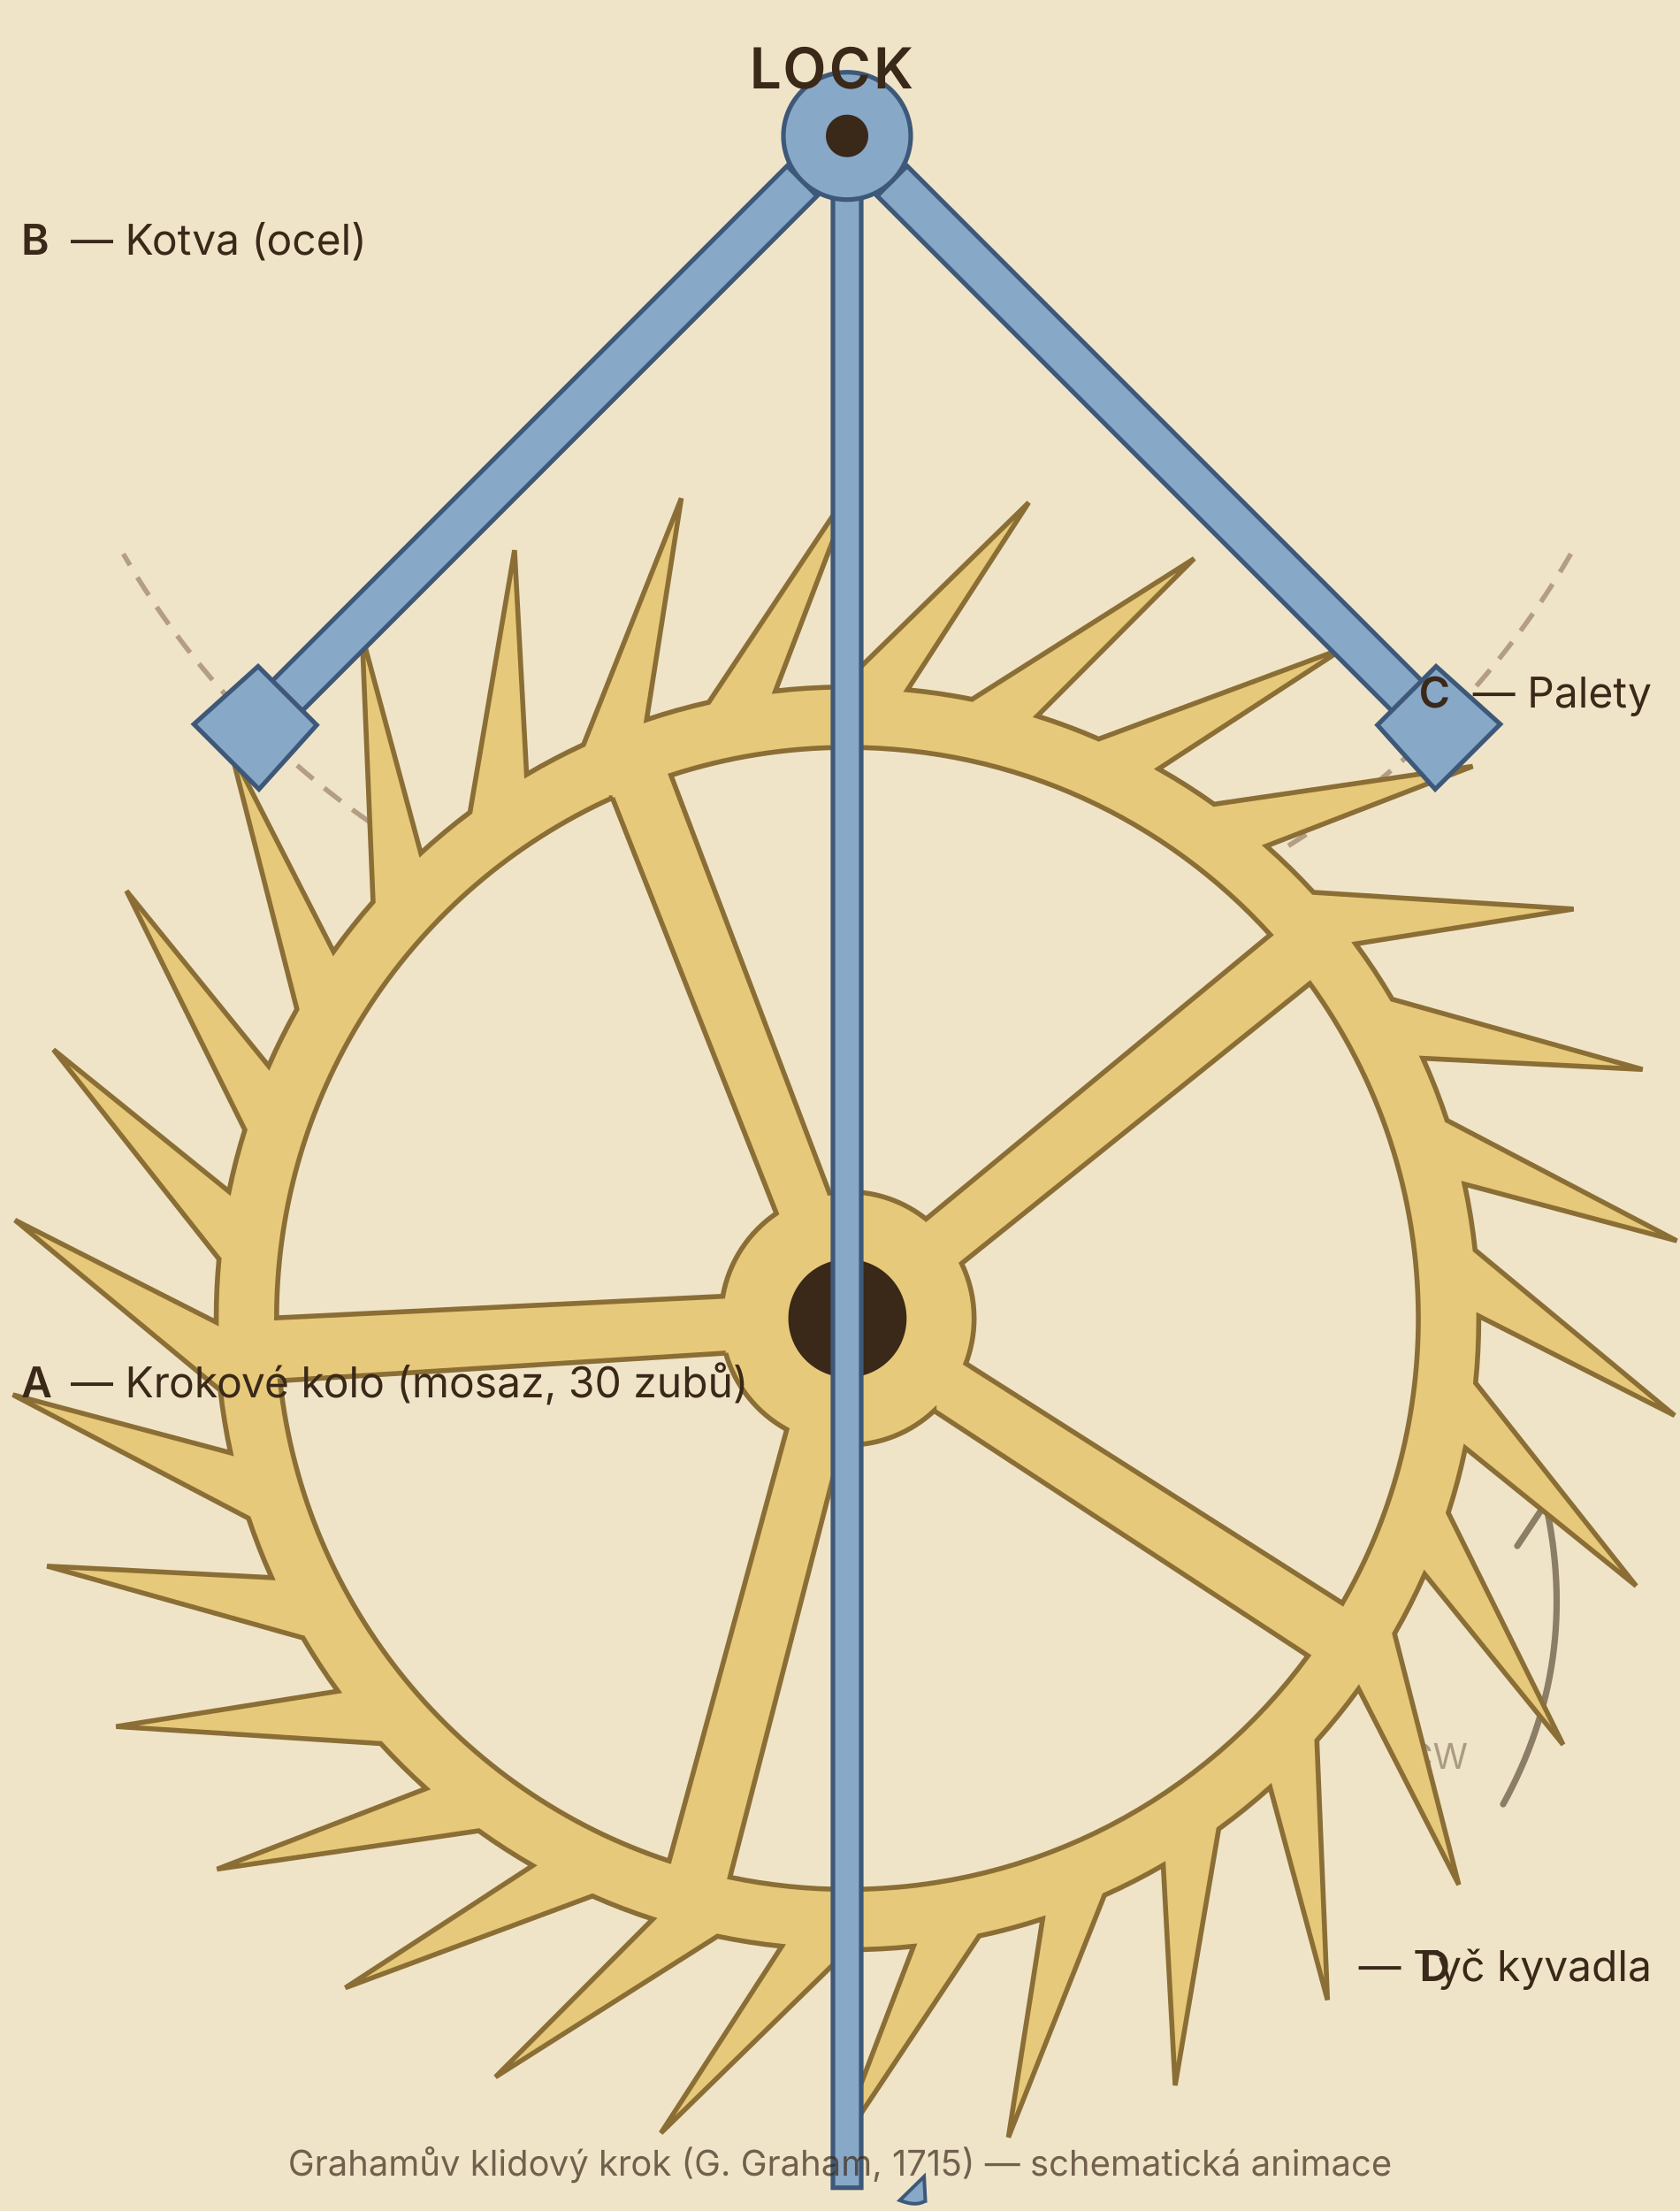
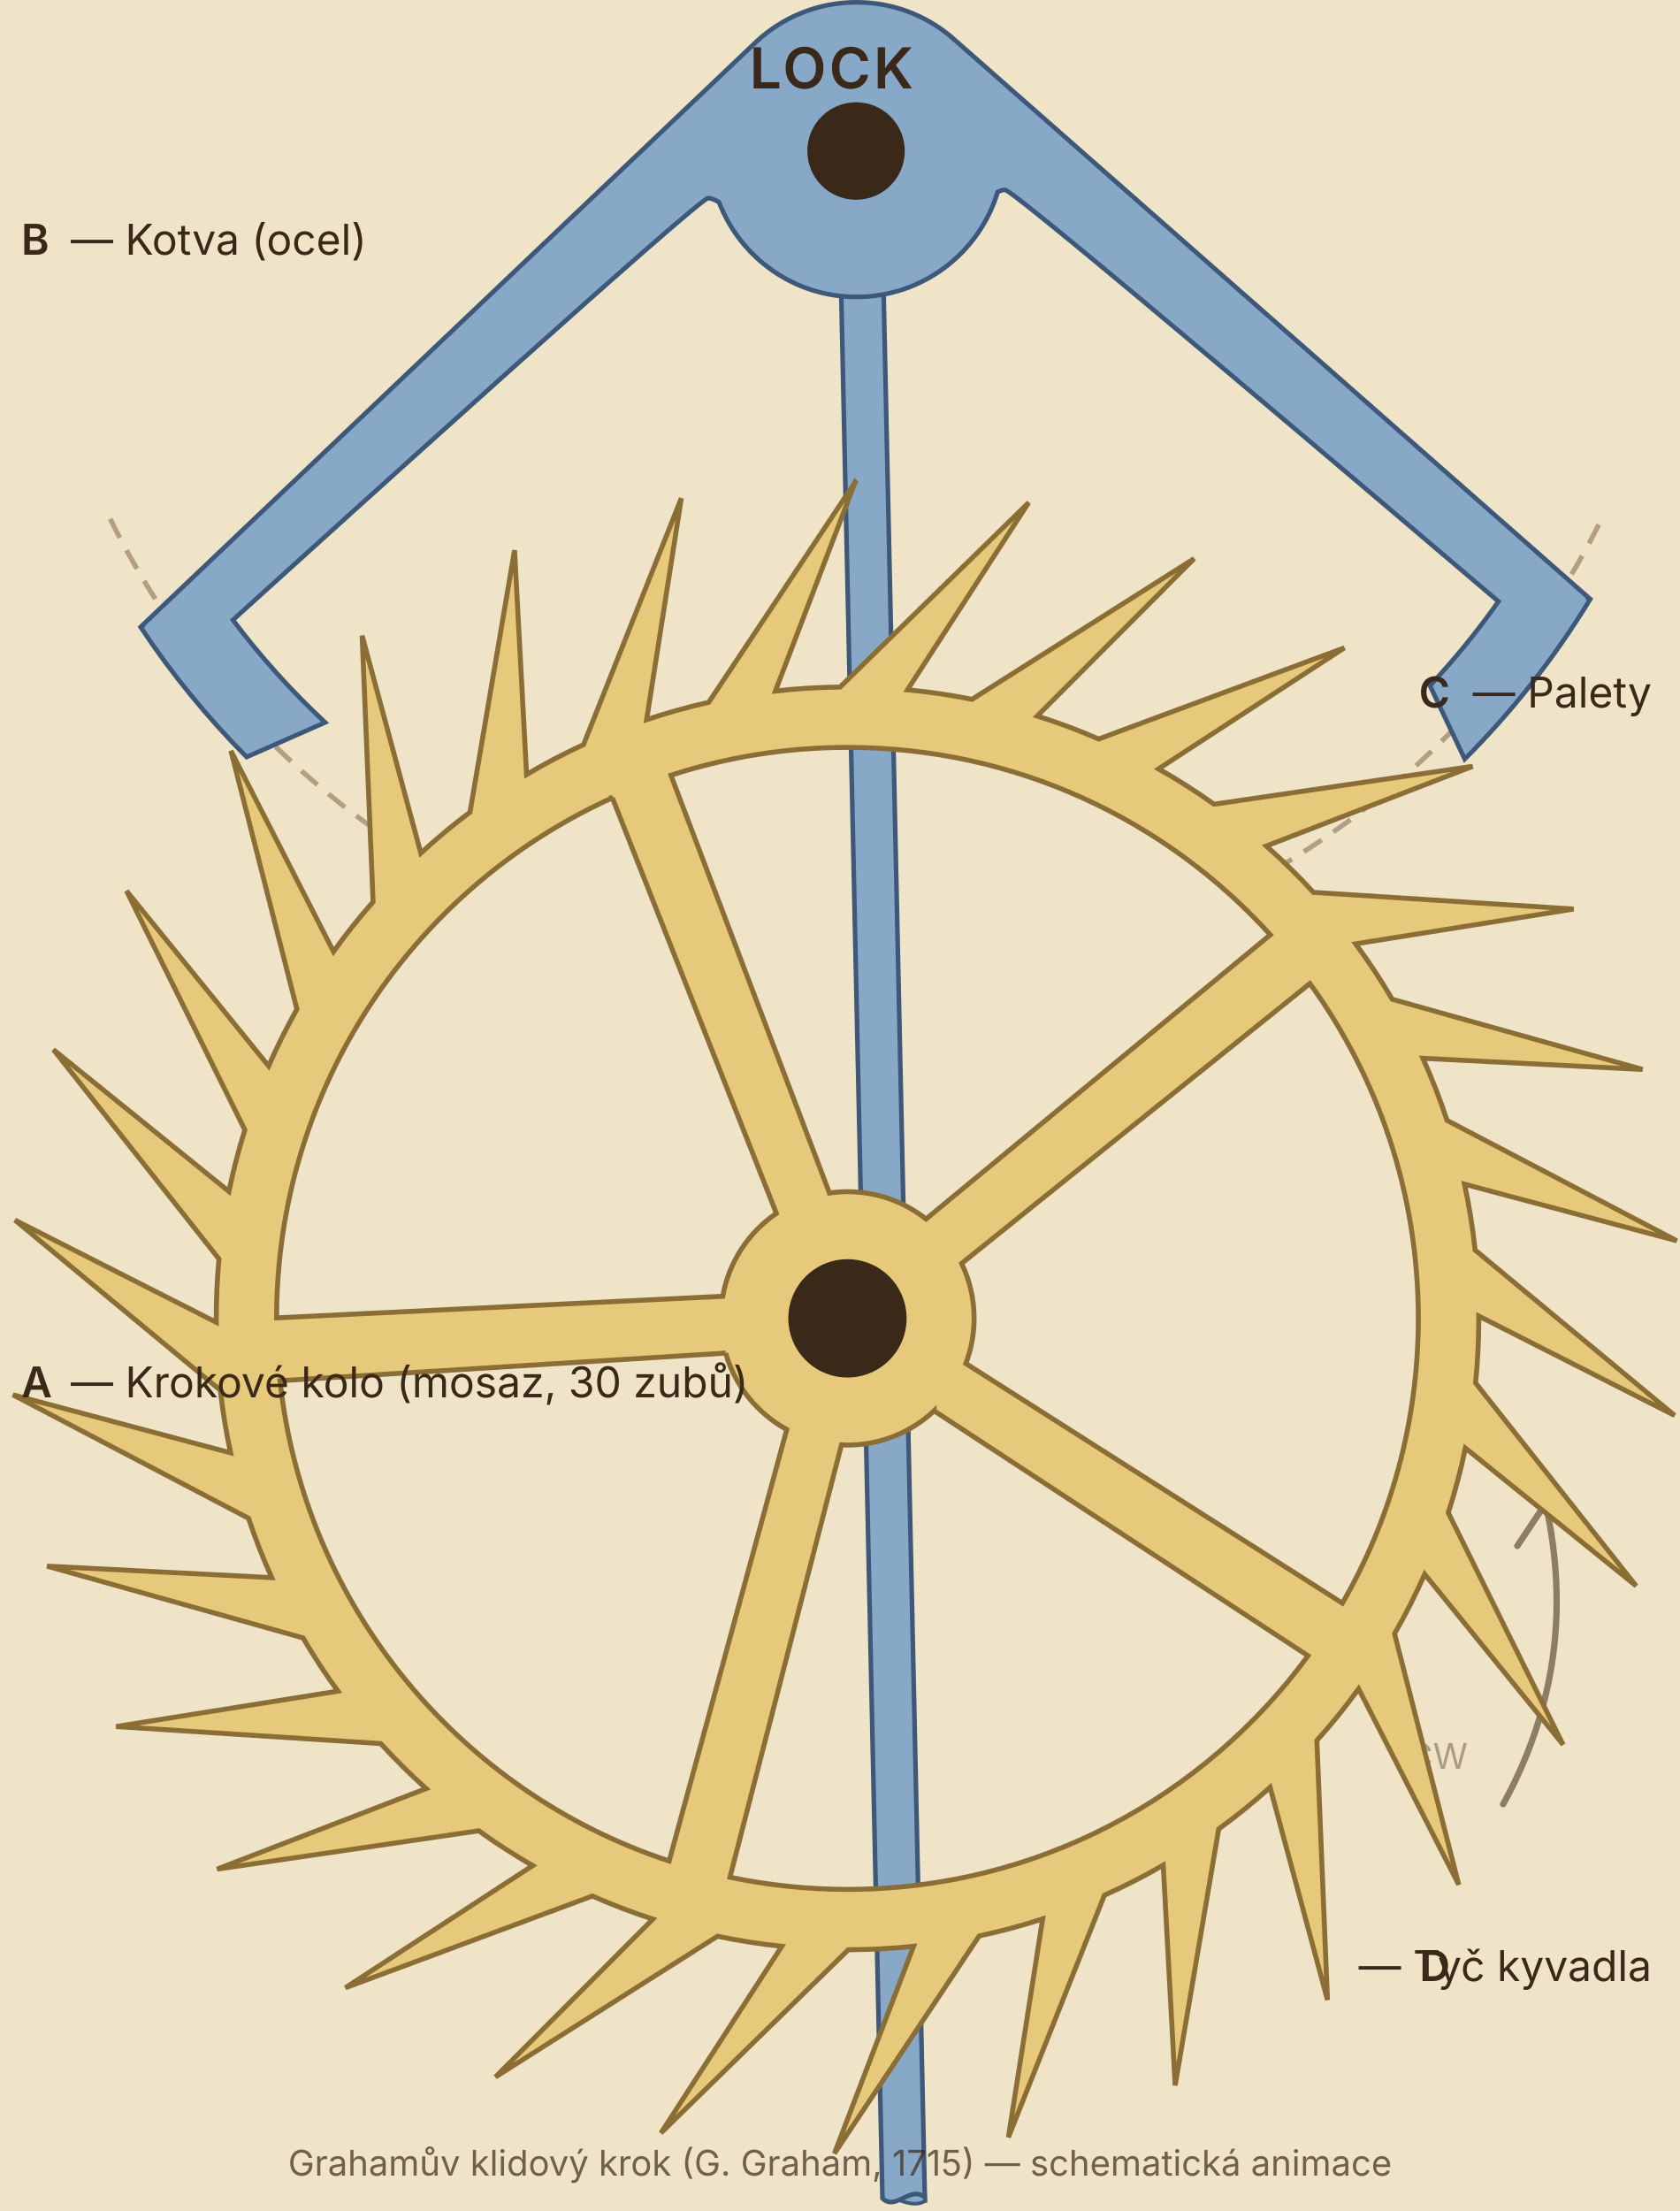
<svg xmlns="http://www.w3.org/2000/svg" viewBox="0 0 475 625" width="475" height="625" preserveAspectRatio="xMidYMid meet" role="img" aria-labelledby="title desc">
  <style>
    .krok-popisek {
      font: 12px/1.3 'Inter', 'Helvetica Neue', 'Arial', sans-serif;
      font-weight: 400;
      fill: #3A2818;
    }
    .krok-popisek-cislo {
      font: 600 12px/1.3 'Inter', 'Helvetica Neue', 'Arial', sans-serif;
      fill: #3A2818;
    }
    .krok-popisek-mensi {
      font: 10px/1.3 'Inter', 'Helvetica Neue', 'Arial', sans-serif;
      font-weight: 400;
      fill: #3A2818;
      opacity: 0.7;
    }
    .krok-popisek-faze {
      font: 600 16px/1.3 'Inter', 'Helvetica Neue', 'Arial', sans-serif;
      letter-spacing: 0.05em;
    }
  </style>
  <rect x="0" y="0" width="475" height="625" fill="#F0E4C8" />
  <g stroke="#6B4A2E" stroke-width="1.4" fill="none" stroke-dasharray="6 4" opacity="0.45">
-     <path d="M 121.35,243.06 A 236.3,236.3 0 0 1 34.86,156.57" />
-     <path d="M 444.14,156.57 A 236.3,236.3 0 0 1 357.65,243.06" />
+     <path d="M 131.02,249.95 A 235.09,235.09 0 0 1 30.40,145.14" />
+     <path d="M 452.04,148.29 A 235.09,235.09 0 0 1 349.87,251.58" />
  </g>
  <g opacity="0.55" stroke="#3A2818" stroke-width="1.8" fill="none" stroke-linecap="round">
    <path d="M 425 510 Q 447 470 437 425" />
    <path d="M 437 425 L 445 433 M 437 425 L 429 437" />
    <text x="415" y="500" class="krok-popisek-mensi" stroke="none" fill="#3A2818" opacity="1" text-anchor="end">CW</text>
  </g>
  <g>
+     <animateTransform attributeName="transform" type="rotate" values="2 242 42.7; -2 242 42.7; 2 242 42.7" keyTimes="0; 0.5; 1" dur="4s" begin="0s" repeatCount="indefinite" calcMode="spline" keySplines="0.4 0 0.6 1; 0.4 0 0.6 1" />
+     <path d="m 261.631,622.173 c -2.23,1.258 -4.48,0.844 -7.236,-0.176 l 6.887,-6.745 0.35,6.921 z" fill="#88A8C8" stroke="#3D5878" stroke-width="1" />
+     <path d="m 237.478,65.912 11.984,-0.314 12.027,555.536 c -4.14,-3.455 -8.133,3.938 -11.984,0.314 L 237.478,65.912 z" fill="#88A8C8" stroke="#3D5878" stroke-width="1.3" stroke-linecap="round" stroke-linejoin="miter" />
+     <path d="m 242.17,0.65 c -10.892,0 -20.798,4.186 -28.219,11.031 L 39.982,177.025 l 0.094,0.062 -0.281,0.219 c 8.776,13.22 18.825,25.485 29.938,36.688 L 91.92,204.213 C 82.416,195.352 73.686,185.667 65.857,175.244 96.521,147.473 197.666,56.025 200.17,56.025 c 0.956,0 2.06,0.494 3.125,1.125 5.989,15.65 21.119,26.781 38.875,26.781 18.825,0 34.753,-12.51 39.906,-29.656 0.709,-0.355 1.421,-0.602 2.062,-0.625 2.565,-0.092 111.437,92.461 139.531,116.375 -5.985,8.478 -12.464,16.403 -19.375,23.781 l 9.844,20.781 c 13.275,-13.323 25.214,-28.391 35.438,-45.156 l -0.312,-0.188 0.125,-0.094 L 268.857,10.338 C 261.63,4.295 252.327,0.65 242.17,0.65 z" fill="#88A8C8" stroke="#3D5878" stroke-width="1.3" stroke-linecap="round" stroke-linejoin="miter" />
+     <circle cx="242.04" cy="42.69" r="13.78" fill="#3A2818" stroke="none" />
+   </g>
+   <g>
    <animateTransform attributeName="transform" attributeType="XML" type="rotate" values="0 239.5 372.6; 0 239.5 372.6; 12 239.5 372.6; 12 239.5 372.6; 24 239.5 372.6; 24 239.5 372.6; 36 239.5 372.6; 36 239.5 372.6; 48 239.5 372.6; 48 239.5 372.6; 60 239.5 372.6; 60 239.5 372.6; 72 239.5 372.6; 72 239.5 372.6; 84 239.5 372.6; 84 239.5 372.6; 96 239.5 372.6; 96 239.5 372.6; 108 239.5 372.6; 108 239.5 372.6; 120 239.5 372.6; 120 239.5 372.6; 132 239.5 372.6; 132 239.5 372.6; 144 239.5 372.6; 144 239.5 372.6; 156 239.5 372.6; 156 239.5 372.6; 168 239.5 372.6; 168 239.5 372.6; 180 239.5 372.6; 180 239.5 372.6; 192 239.5 372.6; 192 239.5 372.6; 204 239.5 372.6; 204 239.5 372.6; 216 239.5 372.6; 216 239.5 372.6; 228 239.5 372.6; 228 239.5 372.6; 240 239.5 372.6; 240 239.5 372.6; 252 239.5 372.6; 252 239.5 372.6; 264 239.5 372.6; 264 239.5 372.6; 276 239.5 372.6; 276 239.5 372.6; 288 239.5 372.6; 288 239.5 372.6; 300 239.5 372.6; 300 239.5 372.6; 312 239.5 372.6; 312 239.5 372.6; 324 239.5 372.6; 324 239.5 372.6; 336 239.5 372.6; 336 239.5 372.6; 348 239.5 372.6; 348 239.5 372.6; 360 239.5 372.6" keyTimes="0; 0.03; 0.033; 0.063; 0.067; 0.097; 0.1; 0.13; 0.133; 0.163; 0.167; 0.197; 0.2; 0.23; 0.233; 0.263; 0.267; 0.297; 0.3; 0.33; 0.333; 0.363; 0.367; 0.397; 0.4; 0.43; 0.433; 0.463; 0.467; 0.497; 0.5; 0.53; 0.533; 0.563; 0.567; 0.597; 0.6; 0.63; 0.633; 0.663; 0.667; 0.697; 0.7; 0.73; 0.733; 0.763; 0.767; 0.797; 0.8; 0.83; 0.833; 0.863; 0.867; 0.897; 0.9; 0.93; 0.933; 0.963; 0.967; 0.997; 1" calcMode="linear" dur="60s" begin="0s" repeatCount="indefinite" />
    <path d="m 241.795,136.275 -41.406,62.25 c -5.977,1.34 -11.829,2.983 -17.562,4.906 l 9.812,-62.594 -27.656,69.656 c -5.519,2.545 -10.896,5.363 -16.094,8.438 L 145.482,155.525 132.888,229.588 c -4.838,3.615 -9.465,7.486 -13.906,11.562 l -16.594,-61.469 3.094,75.25 c -3.951,4.498 -7.699,9.181 -11.188,14.062 l -29,-56.75 18.656,73.031 c -2.926,5.202 -5.597,10.555 -8,16.062 l -40.188,-49.5 33.469,67.562 c -1.777,5.689 -3.293,11.488 -4.5,17.406 L 15.107,296.712 61.92,355.9 c -0.515,5.527 -0.781,11.12 -0.781,16.781 0,0.367 -0.002,0.728 0,1.094 L 4.232,344.9 l 58.062,48.094 c 0.679,5.988 1.65,11.894 2.906,17.688 L 3.638,394.275 l 66.625,34.906 c 1.912,5.735 4.101,11.322 6.562,16.781 l -63.531,-3.25 72.375,20.281 c 3.054,5.195 6.328,10.221 9.875,15.062 l -62.719,10 74.812,4.812 c 4.057,4.452 8.36,8.697 12.844,12.719 l -59.125,22.781 74,-10.844 c 4.901,3.533 9.995,6.812 15.25,9.844 L 97.638,561.9 167.482,535.962 c 5.558,2.461 11.255,4.638 17.094,6.531 l -44.5,44.625 62.781,-39.781 c 5.963,1.25 12.022,2.206 18.188,2.844 l -34.188,52.781 53,-51.812 c 6.227,-0.009 12.376,-0.338 18.438,-0.969 l -22.375,58.562 40.938,-61.5 c 6.103,-1.296 12.083,-2.911 17.938,-4.812 l -9.688,61.75 27.156,-68.438 c 5.707,-2.546 11.253,-5.392 16.625,-8.5 l 3.375,62.25 12.312,-72.469 c 5.049,-3.677 9.902,-7.607 14.531,-11.781 l 16.219,60.094 -3,-73.344 c 4.184,-4.65 8.13,-9.521 11.812,-14.594 l 28.312,55.375 -18.156,-70.969 c 3.132,-5.423 5.973,-11.049 8.531,-16.812 l 39.125,48.188 -32.469,-65.562 c 1.928,-5.963 3.545,-12.062 4.844,-18.281 l 48.281,38.969 -45.406,-57.375 c 0.609,-6 0.906,-12.089 0.906,-18.25 0,-0.22 8e-4,-0.436 0,-0.656 l 55.375,28.094 -56.406,-46.75 c -0.679,-6.311 -1.68,-12.528 -3,-18.625 l 60.031,16 -64.969,-34.031 c -1.978,-5.994 -4.266,-11.868 -6.844,-17.562 l 62.125,3.156 -70.781,-19.844 c -3.176,-5.411 -6.633,-10.629 -10.344,-15.656 l 61.625,-9.844 -73.562,-4.719 c -4.2,-4.592 -8.658,-8.962 -13.312,-13.094 l 58.344,-22.531 -73.125,10.719 c -5.038,-3.599 -10.279,-6.931 -15.688,-10 L 380.107,183.119 310.638,208.9 c -5.648,-2.453 -11.442,-4.632 -17.375,-6.5 l 44.375,-44.5 -62.812,39.781 c -5.987,-1.199 -12.062,-2.104 -18.25,-2.688 l 34.281,-52.938 -53.344,52.156 c -6.175,0.071 -12.272,0.442 -18.281,1.125 l 22.562,-59.062 z m -2.188,75 c 47.404,0 90.034,20.427 119.562,52.969 L 261.826,344.587 c -6.107,-4.839 -13.822,-7.719 -22.219,-7.719 -1.735,0 -3.424,0.136 -5.094,0.375 L 189.701,219.15 c 15.716,-5.104 32.489,-7.875 49.906,-7.875 z m -66.469,14.25 46.375,117.469 c -7.854,5.328 -13.447,13.722 -15.156,23.438 L 78.201,372.525 c 0.062,-65.387 38.987,-121.692 94.938,-147 z m 197.219,52.5 c 19.285,26.592 30.656,59.295 30.656,94.656 0,29.315 -7.808,56.805 -21.469,80.5 l -106.469,-67.75 c 1.512,-3.964 2.344,-8.255 2.344,-12.75 0,-5.563 -1.268,-10.834 -3.531,-15.531 l 98.469,-79.125 z m -165.188,104.469 c 2.649,9.298 8.966,17.042 17.281,21.594 l -33.25,121.969 C 130.109,506.65 86.094,454.049 79.17,390.306 l 126,-7.812 z m 58.938,16.312 105.719,69.25 c -29.373,40.033 -76.759,66.031 -130.219,66.031 -11.389,0 -22.497,-1.194 -33.219,-3.438 l 31.531,-122.219 c 0.559,0.026 1.122,0.062 1.688,0.062 9.47,0 18.096,-3.685 24.5,-9.688 z" fill="#E6C97A" stroke="#8A6E35" stroke-width="1.4" stroke-linejoin="miter" stroke-linecap="round" />
    <circle cx="239.61" cy="372.67" r="16.72" fill="#3A2818" stroke="none" />
  </g>
-   <g>
-     <animateTransform attributeName="transform" type="rotate" values="2 239.5 38.42; -2 239.5 38.42; 2 239.5 38.42" keyTimes="0; 0.5; 1" dur="4s" begin="0s" repeatCount="indefinite" calcMode="spline" keySplines="0.4 0 0.6 1; 0.4 0 0.6 1" />
-     <path d="m 261.631,622.173 c -2.23,1.258 -4.48,0.844 -7.236,-0.176 l 6.887,-6.745 0.35,6.921 z" fill="#88A8C8" stroke="#3D5878" stroke-width="1" />
-     <rect x="235.5" y="38.42" width="8" height="580" fill="#88A8C8" stroke="#3D5878" stroke-width="1.3" />
-     <polygon points="222.53,46.91 76.80,192.64 85.29,201.12 231.01,55.39" fill="#88A8C8" stroke="#3D5878" stroke-width="1.3" />
-     <polygon points="247.99,55.39 393.71,201.12 402.20,192.64 256.47,46.91" fill="#88A8C8" stroke="#3D5878" stroke-width="1.3" />
-     <polygon points="73.22,223.10 54.82,204.71 72.97,188.37 89.55,204.95" fill="#88A8C8" stroke="#3D5878" stroke-width="1.3" />
-     <polygon points="424.18,204.71 405.78,223.10 389.45,204.95 406.03,188.37" fill="#88A8C8" stroke="#3D5878" stroke-width="1.3" />
-     <circle cx="239.5" cy="38.42" r="18" fill="#88A8C8" stroke="#3D5878" stroke-width="1.3" />
-     <circle cx="239.5" cy="38.42" r="6" fill="#3A2818" stroke="none" />
-     <circle cx="72.41" cy="205.51" r="9" fill="#B85068" opacity="0">
-       <animate attributeName="opacity" values="0.85; 0.85; 0; 0; 0; 0.85; 0.85" keyTimes="0; 0.22; 0.225; 0.755; 0.76; 0.765; 1" calcMode="linear" dur="4s" begin="0s" repeatCount="indefinite" />
-     </circle>
-     <circle cx="406.59" cy="205.51" r="9" fill="#B85068" opacity="0">
-       <animate attributeName="opacity" values="0; 0; 0.85; 0.85; 0; 0" keyTimes="0; 0.255; 0.26; 0.72; 0.725; 1" calcMode="linear" dur="4s" begin="0s" repeatCount="indefinite" />
-     </circle>
-   </g>
+   <circle cx="72.41" cy="205.51" r="9" fill="#B85068" opacity="0">
+     <animate attributeName="opacity" values="0.85; 0.85; 0; 0; 0; 0.85; 0.85" keyTimes="0; 0.22; 0.225; 0.755; 0.76; 0.765; 1" calcMode="linear" dur="4s" begin="0s" repeatCount="indefinite" />
+   </circle>
+   <circle cx="406.59" cy="205.51" r="9" fill="#B85068" opacity="0">
+     <animate attributeName="opacity" values="0; 0; 0.85; 0.85; 0; 0" keyTimes="0; 0.255; 0.26; 0.72; 0.725; 1" calcMode="linear" dur="4s" begin="0s" repeatCount="indefinite" />
+   </circle>
  <g text-anchor="middle">
    <text x="237.5" y="25" class="krok-popisek-faze" fill="#3A2818" opacity="1">
      LOCK
      <animate attributeName="opacity" values="1; 1; 0; 0; 1; 1; 0; 0; 1" keyTimes="0; 0.22; 0.225; 0.255; 0.26; 0.72; 0.725; 0.755; 1" calcMode="linear" dur="4s" begin="0s" repeatCount="indefinite" />
    </text>
    <text x="237.5" y="25" class="krok-popisek-faze" fill="#B85068" opacity="0">
      IMPULSE → DROP
      <animate attributeName="opacity" values="0; 0; 1; 1; 0; 0; 1; 1; 0" keyTimes="0; 0.22; 0.225; 0.255; 0.26; 0.72; 0.725; 0.755; 1" calcMode="linear" dur="4s" begin="0s" repeatCount="indefinite" />
    </text>
  </g>
  <text x="6" y="395" class="krok-popisek-cislo">A</text>
  <text x="20" y="395" class="krok-popisek">— Krokové kolo (mosaz, 30 zubů)</text>
  <text x="6" y="72" class="krok-popisek-cislo">B</text>
  <text x="20" y="72" class="krok-popisek">— Kotva (ocel)</text>
  <text x="410" y="200" class="krok-popisek-cislo" text-anchor="end">C</text>
  <text x="467" y="200" class="krok-popisek" text-anchor="end">— Palety</text>
  <text x="410" y="560" class="krok-popisek-cislo" text-anchor="end">D</text>
  <text x="467" y="560" class="krok-popisek" text-anchor="end">— Tyč kyvadla</text>
  <text x="237.5" y="615" text-anchor="middle" class="krok-popisek-mensi">
    Grahamův klidový krok (G. Graham, 1715) — schematická animace
  </text>
</svg>
